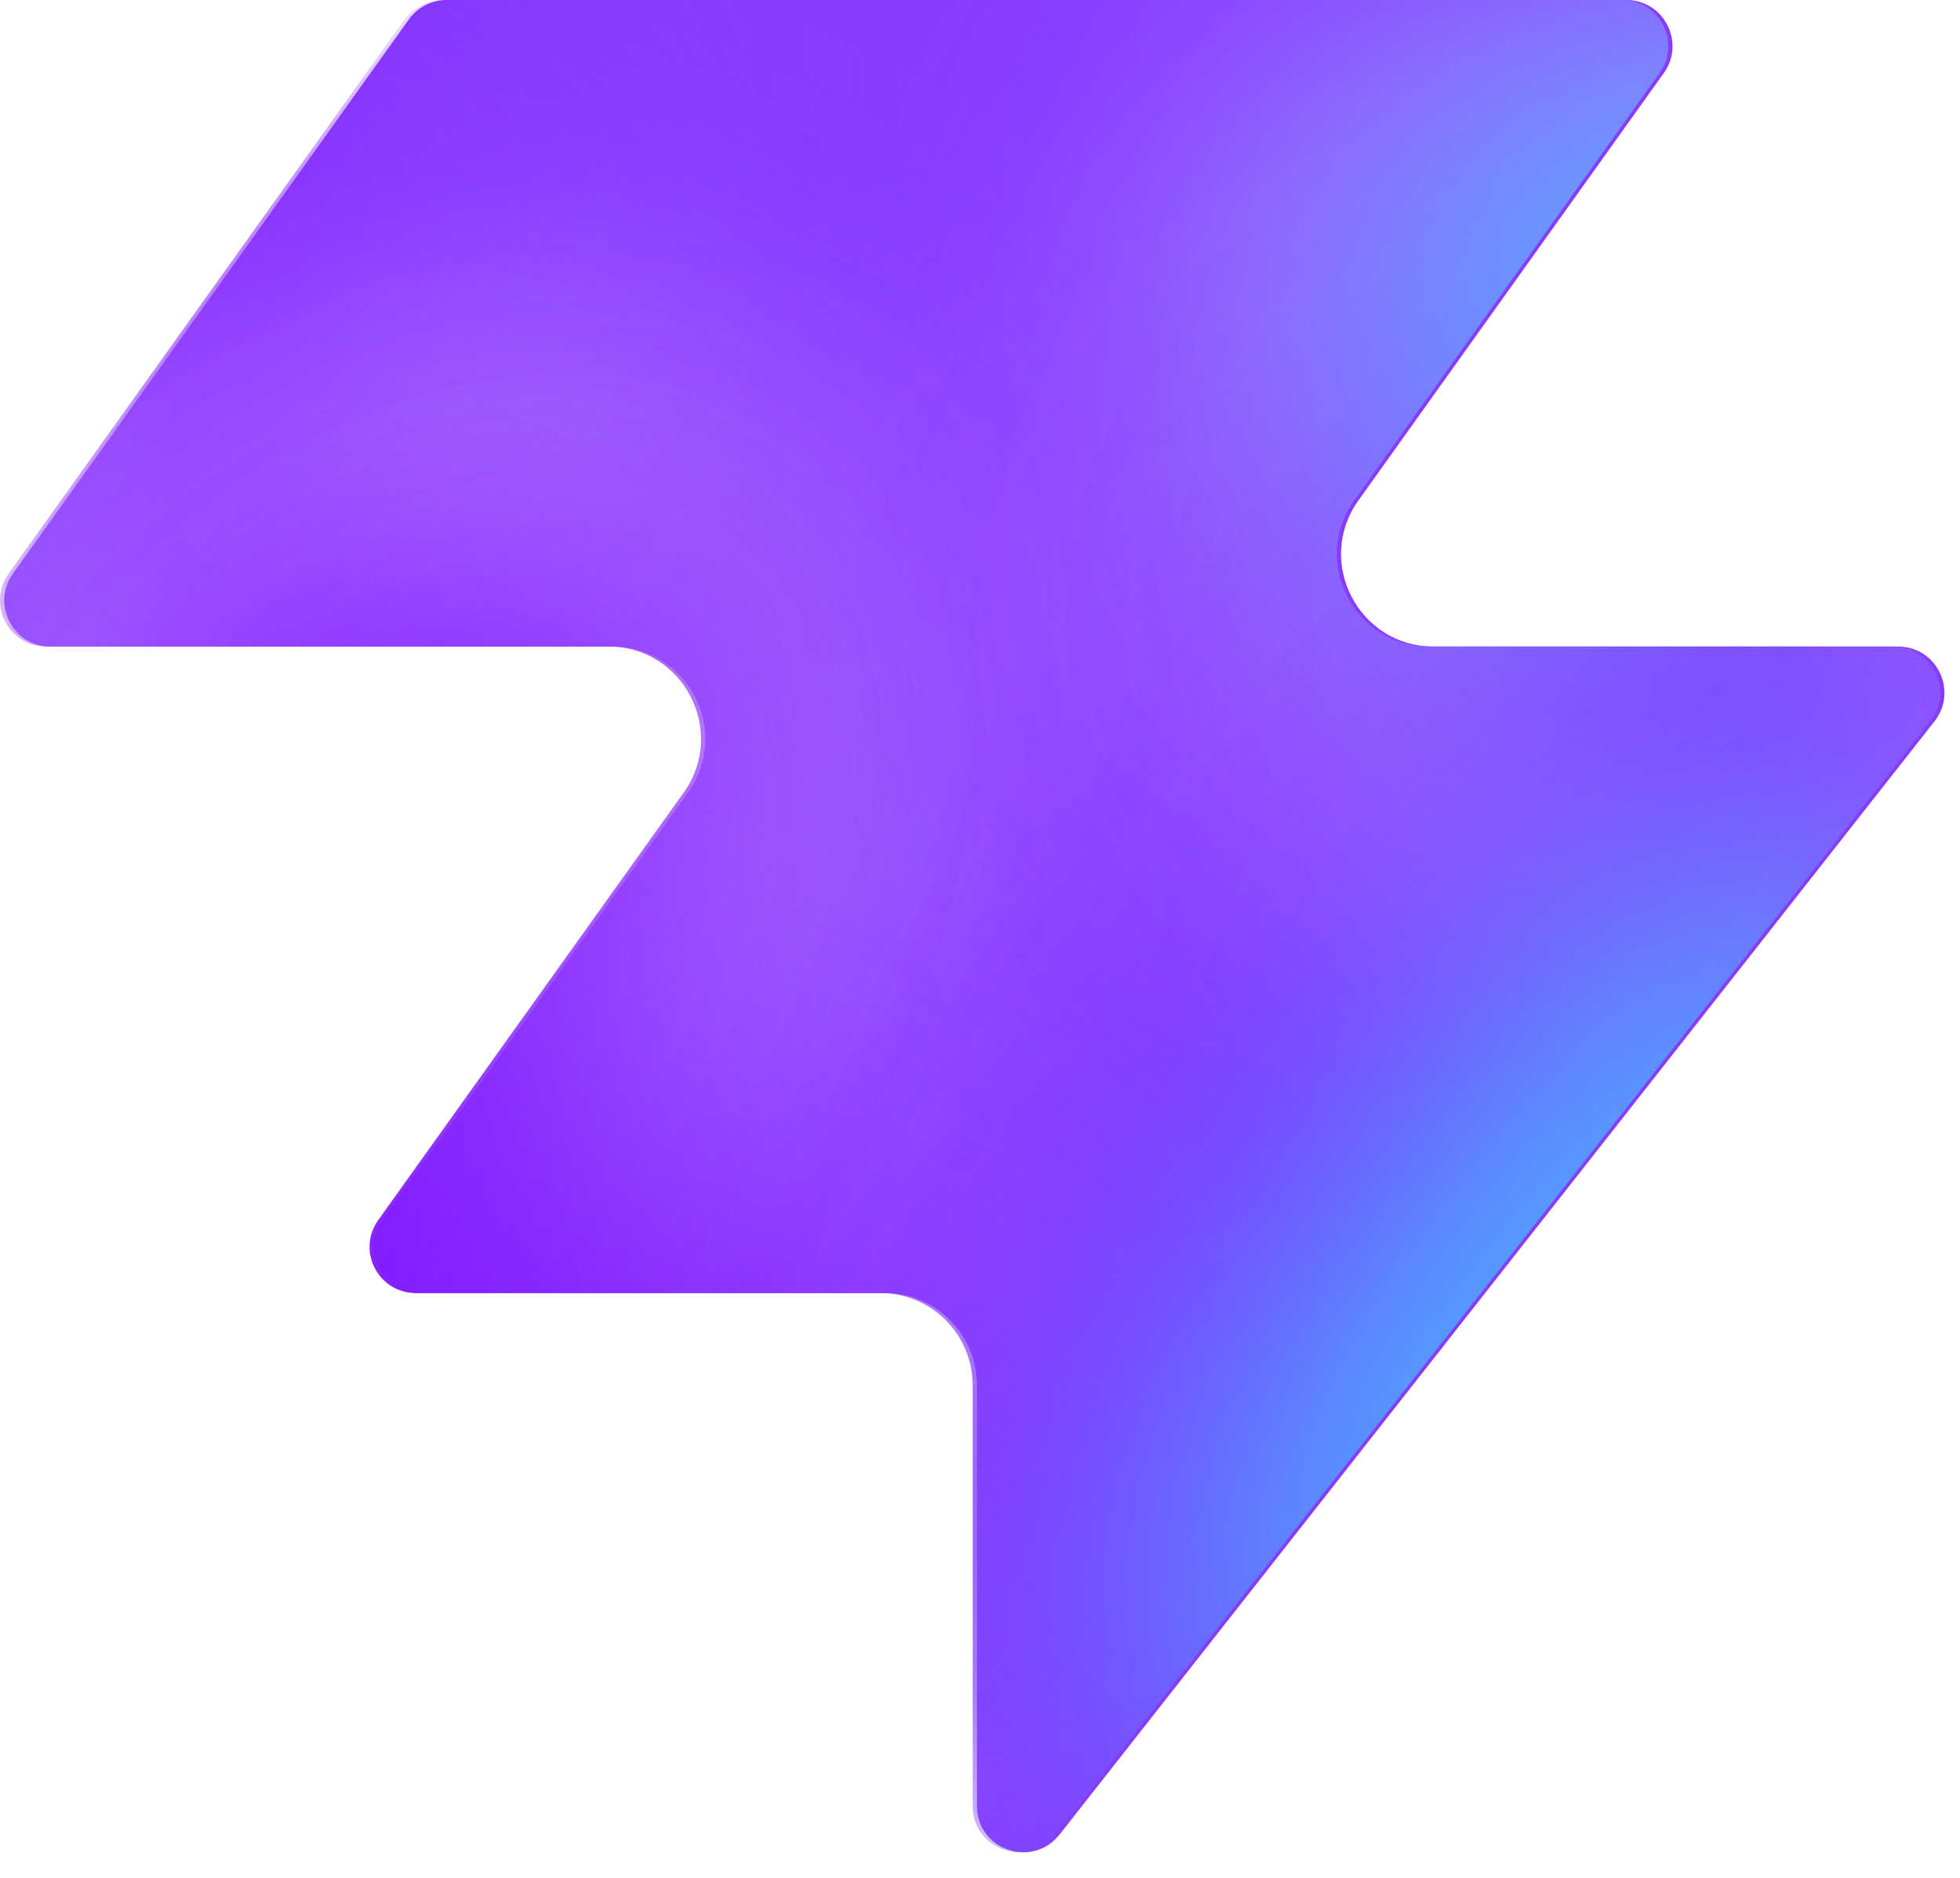
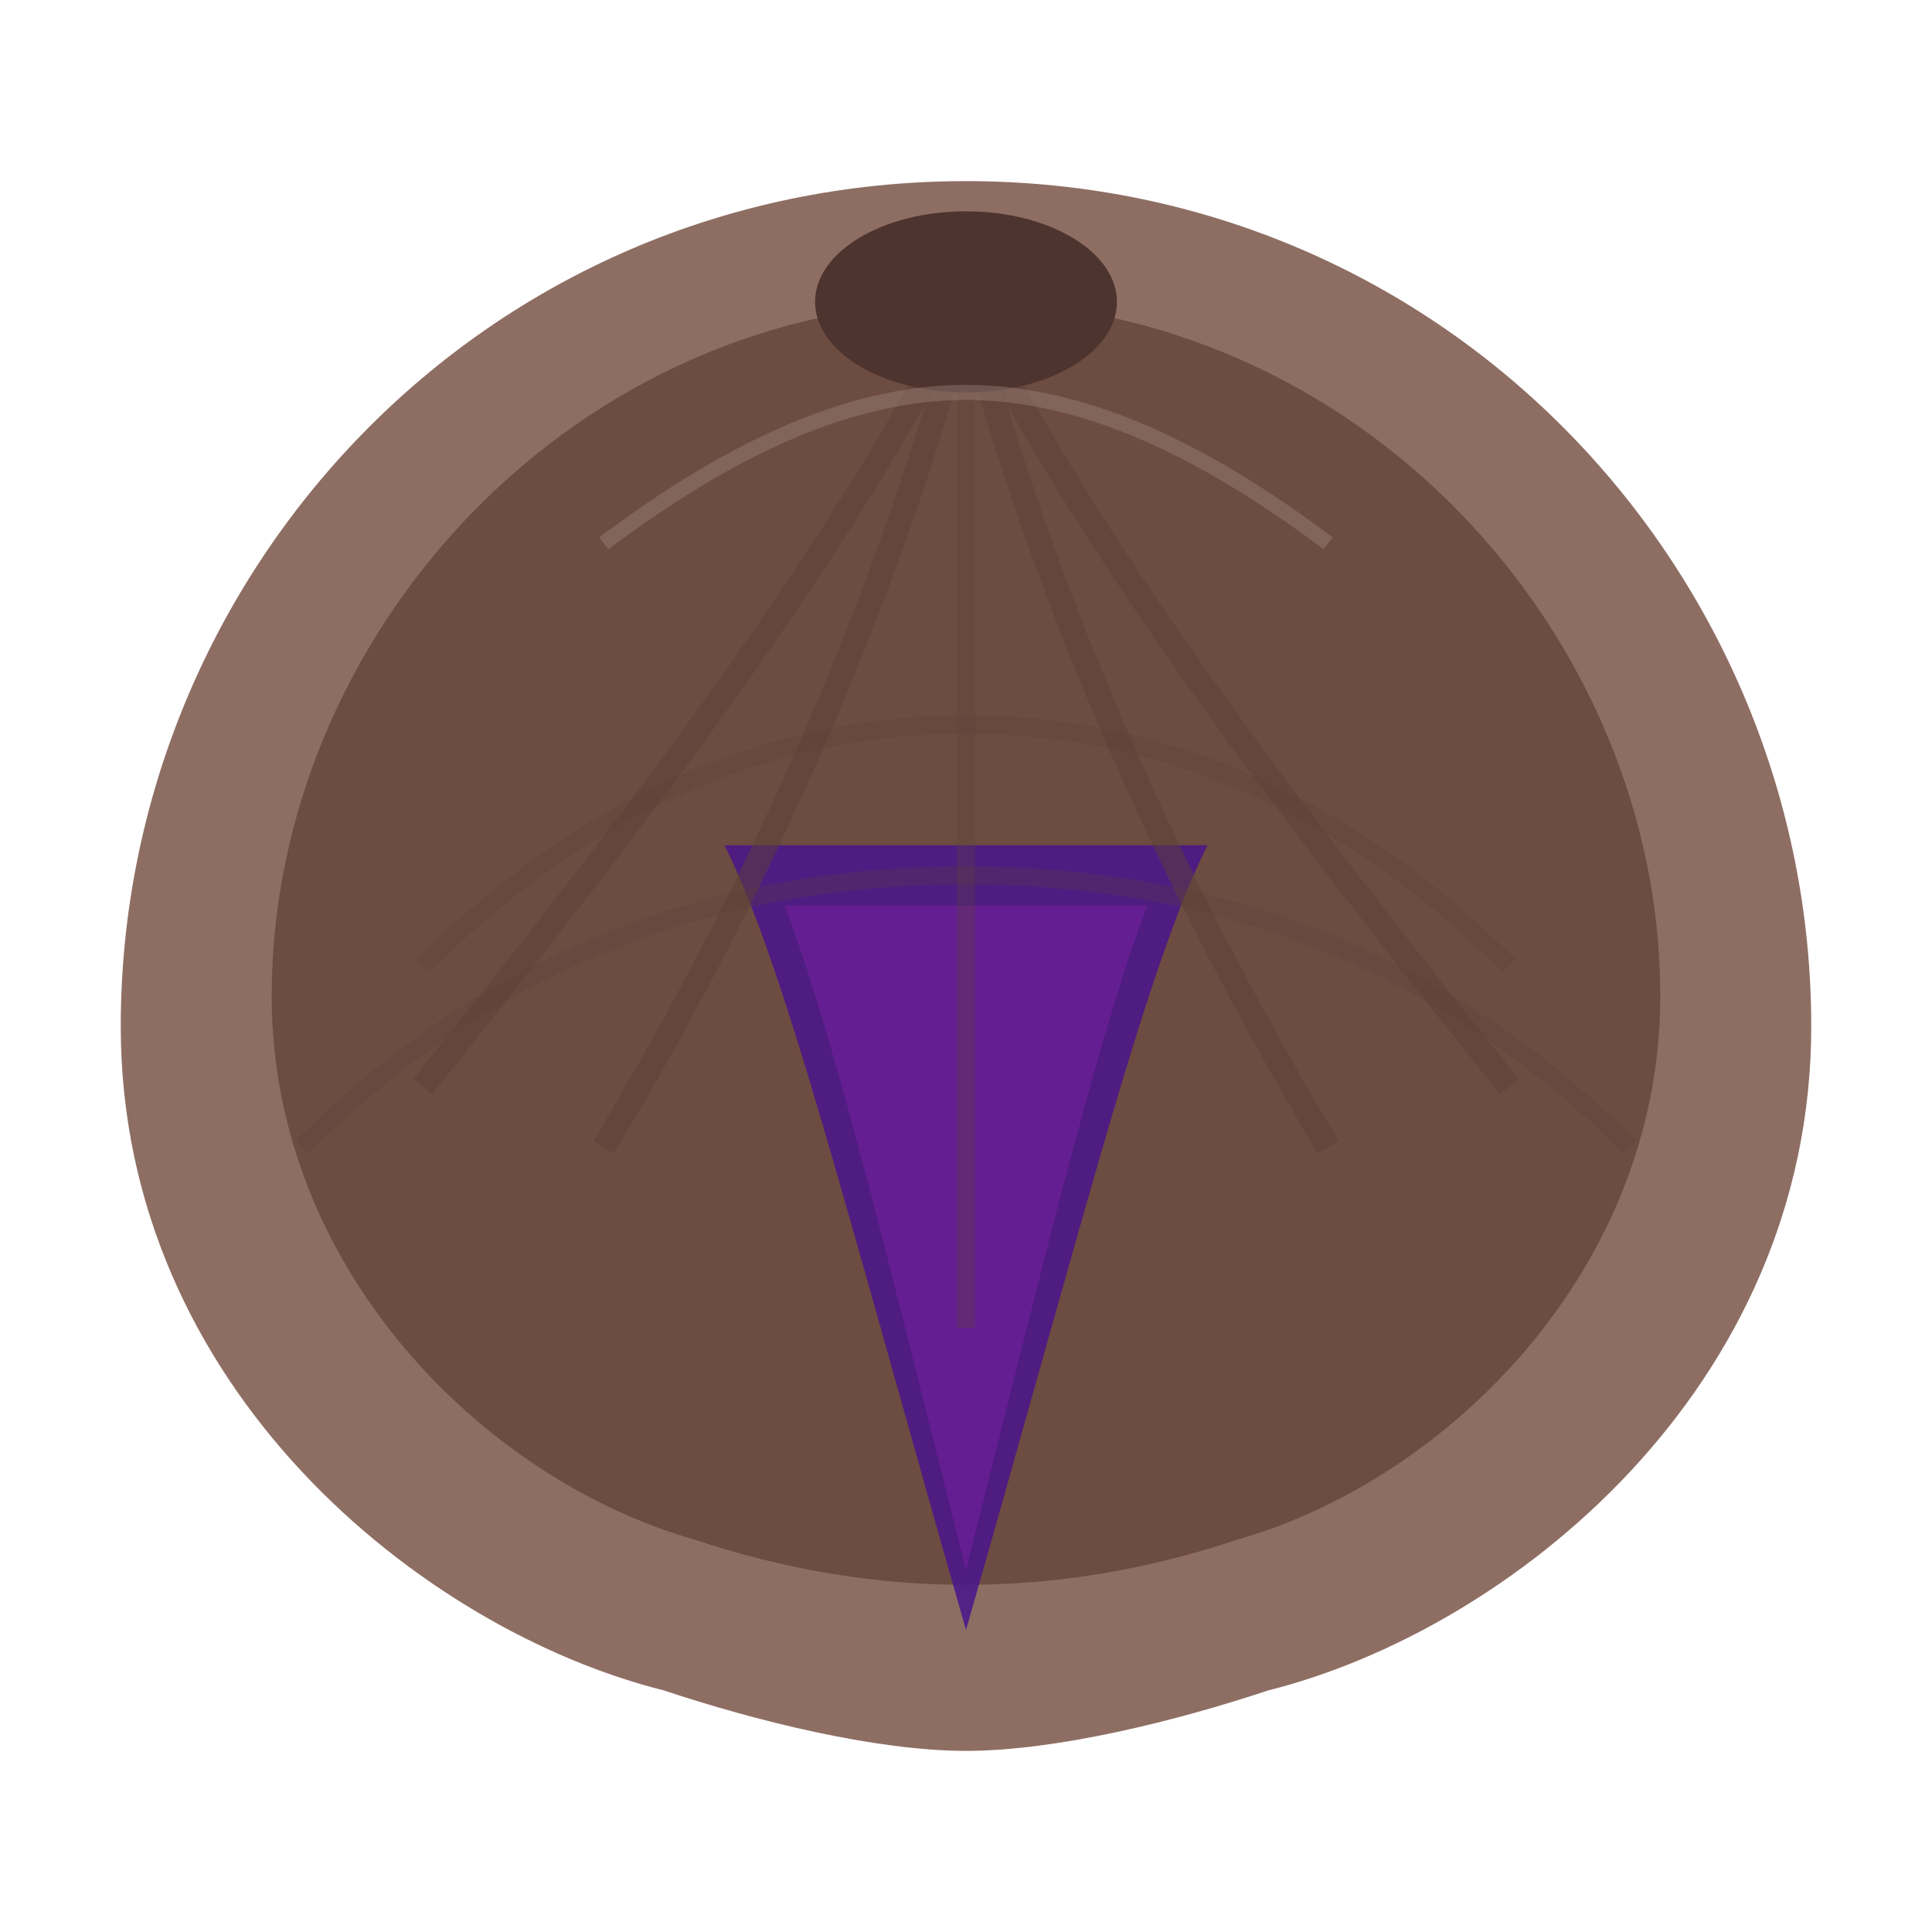
- <svg xmlns="http://www.w3.org/2000/svg" width="48" height="46" fill="none" viewBox="0 0 48 46">
-   <path fill="#863bff" d="M25.946 44.938c-.664.845-2.021.375-2.021-.698V33.937a2.26 2.26 0 0 0-2.262-2.262H10.287c-.92 0-1.456-1.04-.92-1.788l7.48-10.471c1.07-1.497 0-3.578-1.842-3.578H1.237c-.92 0-1.456-1.04-.92-1.788L10.013.474c.214-.297.556-.474.92-.474h28.894c.92 0 1.456 1.04.92 1.788l-7.48 10.471c-1.07 1.498 0 3.579 1.842 3.579h11.377c.943 0 1.473 1.088.89 1.83L25.947 44.94z" style="fill:#863bff;fill:color(display-p3 .525 .23 1);fill-opacity:1" />
-   <mask id="a" width="48" height="46" x="0" y="0" maskUnits="userSpaceOnUse" style="mask-type:alpha">
-     <path fill="#000" d="M25.842 44.938c-.664.844-2.021.375-2.021-.698V33.937a2.26 2.26 0 0 0-2.262-2.262H10.183c-.92 0-1.456-1.04-.92-1.788l7.48-10.471c1.07-1.498 0-3.579-1.842-3.579H1.133c-.92 0-1.456-1.04-.92-1.787L9.91.473c.214-.297.556-.474.92-.474h28.894c.92 0 1.456 1.04.92 1.788l-7.48 10.471c-1.07 1.498 0 3.578 1.842 3.578h11.377c.943 0 1.473 1.088.89 1.832L25.843 44.94z" style="fill:#000;fill-opacity:1" />
-   </mask>
-   <g mask="url(#a)">
-     <g filter="url(#b)">
-       <ellipse cx="5.508" cy="14.704" fill="#ede6ff" rx="5.508" ry="14.704" style="fill:#ede6ff;fill:color(display-p3 .927 .903 1);fill-opacity:1" transform="matrix(.00324 1 1 -.00324 -4.47 31.516)" />
-     </g>
-     <g filter="url(#c)">
-       <ellipse cx="10.399" cy="29.851" fill="#ede6ff" rx="10.399" ry="29.851" style="fill:#ede6ff;fill:color(display-p3 .927 .903 1);fill-opacity:1" transform="matrix(.00324 1 1 -.00324 -39.328 7.883)" />
-     </g>
-     <g filter="url(#d)">
-       <ellipse cx="5.508" cy="30.487" fill="#7e14ff" rx="5.508" ry="30.487" style="fill:#7e14ff;fill:color(display-p3 .492 .077 1);fill-opacity:1" transform="rotate(89.814 -25.913 -14.639)scale(1 -1)" />
-     </g>
-     <g filter="url(#e)">
-       <ellipse cx="5.508" cy="30.599" fill="#7e14ff" rx="5.508" ry="30.599" style="fill:#7e14ff;fill:color(display-p3 .492 .077 1);fill-opacity:1" transform="rotate(89.814 -32.644 -3.334)scale(1 -1)" />
-     </g>
-     <g filter="url(#f)">
-       <ellipse cx="5.508" cy="30.599" fill="#7e14ff" rx="5.508" ry="30.599" style="fill:#7e14ff;fill:color(display-p3 .492 .077 1);fill-opacity:1" transform="matrix(.00324 1 1 -.00324 -34.34 30.47)" />
-     </g>
-     <g filter="url(#g)">
-       <ellipse cx="14.072" cy="22.078" fill="#ede6ff" rx="14.072" ry="22.078" style="fill:#ede6ff;fill:color(display-p3 .927 .903 1);fill-opacity:1" transform="rotate(93.35 24.506 48.493)scale(-1 1)" />
-     </g>
-     <g filter="url(#h)">
-       <ellipse cx="3.47" cy="21.501" fill="#7e14ff" rx="3.47" ry="21.501" style="fill:#7e14ff;fill:color(display-p3 .492 .077 1);fill-opacity:1" transform="rotate(89.009 28.708 47.59)scale(-1 1)" />
-     </g>
-     <g filter="url(#i)">
-       <ellipse cx="3.47" cy="21.501" fill="#7e14ff" rx="3.47" ry="21.501" style="fill:#7e14ff;fill:color(display-p3 .492 .077 1);fill-opacity:1" transform="rotate(89.009 28.708 47.59)scale(-1 1)" />
-     </g>
-     <g filter="url(#j)">
-       <ellipse cx=".387" cy="8.972" fill="#7e14ff" rx="4.407" ry="29.108" style="fill:#7e14ff;fill:color(display-p3 .492 .077 1);fill-opacity:1" transform="rotate(39.51 .387 8.972)" />
-     </g>
-     <g filter="url(#k)">
-       <ellipse cx="47.523" cy="-6.092" fill="#7e14ff" rx="4.407" ry="29.108" style="fill:#7e14ff;fill:color(display-p3 .492 .077 1);fill-opacity:1" transform="rotate(37.892 47.523 -6.092)" />
-     </g>
-     <g filter="url(#l)">
-       <ellipse cx="41.412" cy="6.333" fill="#47bfff" rx="5.971" ry="9.665" style="fill:#47bfff;fill:color(display-p3 .28 .748 1);fill-opacity:1" transform="rotate(37.892 41.412 6.333)" />
-     </g>
-     <g filter="url(#m)">
-       <ellipse cx="-1.879" cy="38.332" fill="#7e14ff" rx="4.407" ry="29.108" style="fill:#7e14ff;fill:color(display-p3 .492 .077 1);fill-opacity:1" transform="rotate(37.892 -1.88 38.332)" />
-     </g>
-     <g filter="url(#n)">
-       <ellipse cx="-1.879" cy="38.332" fill="#7e14ff" rx="4.407" ry="29.108" style="fill:#7e14ff;fill:color(display-p3 .492 .077 1);fill-opacity:1" transform="rotate(37.892 -1.88 38.332)" />
-     </g>
-     <g filter="url(#o)">
-       <ellipse cx="35.651" cy="29.907" fill="#7e14ff" rx="4.407" ry="29.108" style="fill:#7e14ff;fill:color(display-p3 .492 .077 1);fill-opacity:1" transform="rotate(37.892 35.651 29.907)" />
-     </g>
-     <g filter="url(#p)">
-       <ellipse cx="38.418" cy="32.4" fill="#47bfff" rx="5.971" ry="15.297" style="fill:#47bfff;fill:color(display-p3 .28 .748 1);fill-opacity:1" transform="rotate(37.892 38.418 32.4)" />
-     </g>
-   </g>
-   <defs>
-     <filter id="b" width="60.045" height="41.654" x="-19.77" y="16.149" color-interpolation-filters="sRGB" filterUnits="userSpaceOnUse">
-       <feFlood flood-opacity="0" result="BackgroundImageFix" />
-       <feBlend in="SourceGraphic" in2="BackgroundImageFix" result="shape" />
-       <feGaussianBlur result="effect1_foregroundBlur_2002_17158" stdDeviation="7.659" />
-     </filter>
-     <filter id="c" width="90.34" height="51.437" x="-54.613" y="-7.533" color-interpolation-filters="sRGB" filterUnits="userSpaceOnUse">
-       <feFlood flood-opacity="0" result="BackgroundImageFix" />
-       <feBlend in="SourceGraphic" in2="BackgroundImageFix" result="shape" />
-       <feGaussianBlur result="effect1_foregroundBlur_2002_17158" stdDeviation="7.659" />
-     </filter>
-     <filter id="d" width="79.355" height="29.4" x="-49.64" y="2.03" color-interpolation-filters="sRGB" filterUnits="userSpaceOnUse">
-       <feFlood flood-opacity="0" result="BackgroundImageFix" />
-       <feBlend in="SourceGraphic" in2="BackgroundImageFix" result="shape" />
-       <feGaussianBlur result="effect1_foregroundBlur_2002_17158" stdDeviation="4.596" />
-     </filter>
-     <filter id="e" width="79.579" height="29.4" x="-45.045" y="20.029" color-interpolation-filters="sRGB" filterUnits="userSpaceOnUse">
-       <feFlood flood-opacity="0" result="BackgroundImageFix" />
-       <feBlend in="SourceGraphic" in2="BackgroundImageFix" result="shape" />
-       <feGaussianBlur result="effect1_foregroundBlur_2002_17158" stdDeviation="4.596" />
-     </filter>
-     <filter id="f" width="79.579" height="29.4" x="-43.513" y="21.178" color-interpolation-filters="sRGB" filterUnits="userSpaceOnUse">
-       <feFlood flood-opacity="0" result="BackgroundImageFix" />
-       <feBlend in="SourceGraphic" in2="BackgroundImageFix" result="shape" />
-       <feGaussianBlur result="effect1_foregroundBlur_2002_17158" stdDeviation="4.596" />
-     </filter>
-     <filter id="g" width="74.749" height="58.852" x="15.756" y="-17.901" color-interpolation-filters="sRGB" filterUnits="userSpaceOnUse">
-       <feFlood flood-opacity="0" result="BackgroundImageFix" />
-       <feBlend in="SourceGraphic" in2="BackgroundImageFix" result="shape" />
-       <feGaussianBlur result="effect1_foregroundBlur_2002_17158" stdDeviation="7.659" />
-     </filter>
-     <filter id="h" width="61.377" height="25.362" x="23.548" y="2.284" color-interpolation-filters="sRGB" filterUnits="userSpaceOnUse">
-       <feFlood flood-opacity="0" result="BackgroundImageFix" />
-       <feBlend in="SourceGraphic" in2="BackgroundImageFix" result="shape" />
-       <feGaussianBlur result="effect1_foregroundBlur_2002_17158" stdDeviation="4.596" />
-     </filter>
-     <filter id="i" width="61.377" height="25.362" x="23.548" y="2.284" color-interpolation-filters="sRGB" filterUnits="userSpaceOnUse">
-       <feFlood flood-opacity="0" result="BackgroundImageFix" />
-       <feBlend in="SourceGraphic" in2="BackgroundImageFix" result="shape" />
-       <feGaussianBlur result="effect1_foregroundBlur_2002_17158" stdDeviation="4.596" />
-     </filter>
-     <filter id="j" width="56.045" height="63.649" x="-27.636" y="-22.853" color-interpolation-filters="sRGB" filterUnits="userSpaceOnUse">
-       <feFlood flood-opacity="0" result="BackgroundImageFix" />
-       <feBlend in="SourceGraphic" in2="BackgroundImageFix" result="shape" />
-       <feGaussianBlur result="effect1_foregroundBlur_2002_17158" stdDeviation="4.596" />
-     </filter>
-     <filter id="k" width="54.814" height="64.646" x="20.116" y="-38.415" color-interpolation-filters="sRGB" filterUnits="userSpaceOnUse">
-       <feFlood flood-opacity="0" result="BackgroundImageFix" />
-       <feBlend in="SourceGraphic" in2="BackgroundImageFix" result="shape" />
-       <feGaussianBlur result="effect1_foregroundBlur_2002_17158" stdDeviation="4.596" />
-     </filter>
-     <filter id="l" width="33.541" height="35.313" x="24.641" y="-11.323" color-interpolation-filters="sRGB" filterUnits="userSpaceOnUse">
-       <feFlood flood-opacity="0" result="BackgroundImageFix" />
-       <feBlend in="SourceGraphic" in2="BackgroundImageFix" result="shape" />
-       <feGaussianBlur result="effect1_foregroundBlur_2002_17158" stdDeviation="4.596" />
-     </filter>
-     <filter id="m" width="54.814" height="64.646" x="-29.286" y="6.009" color-interpolation-filters="sRGB" filterUnits="userSpaceOnUse">
-       <feFlood flood-opacity="0" result="BackgroundImageFix" />
-       <feBlend in="SourceGraphic" in2="BackgroundImageFix" result="shape" />
-       <feGaussianBlur result="effect1_foregroundBlur_2002_17158" stdDeviation="4.596" />
-     </filter>
-     <filter id="n" width="54.814" height="64.646" x="-29.286" y="6.009" color-interpolation-filters="sRGB" filterUnits="userSpaceOnUse">
-       <feFlood flood-opacity="0" result="BackgroundImageFix" />
-       <feBlend in="SourceGraphic" in2="BackgroundImageFix" result="shape" />
-       <feGaussianBlur result="effect1_foregroundBlur_2002_17158" stdDeviation="4.596" />
-     </filter>
-     <filter id="o" width="54.814" height="64.646" x="8.244" y="-2.416" color-interpolation-filters="sRGB" filterUnits="userSpaceOnUse">
-       <feFlood flood-opacity="0" result="BackgroundImageFix" />
-       <feBlend in="SourceGraphic" in2="BackgroundImageFix" result="shape" />
-       <feGaussianBlur result="effect1_foregroundBlur_2002_17158" stdDeviation="4.596" />
-     </filter>
-     <filter id="p" width="39.409" height="43.623" x="18.713" y="10.588" color-interpolation-filters="sRGB" filterUnits="userSpaceOnUse">
-       <feFlood flood-opacity="0" result="BackgroundImageFix" />
-       <feBlend in="SourceGraphic" in2="BackgroundImageFix" result="shape" />
-       <feGaussianBlur result="effect1_foregroundBlur_2002_17158" stdDeviation="4.596" />
-     </filter>
-   </defs>
+ <svg xmlns="http://www.w3.org/2000/svg" viewBox="0 0 64 64">
+   <path d="M32 6C16 6 4 19 4 34c0 12 10 20 18 22 3 1 7 2 10 2s7-1 10-2c8-2 18-10 18-22C60 19 48 6 32 6z" fill="#8E6E63" />
+   <path d="M32 10C19 10 9 21 9 33c0 9 7 16 14 18 3 1 6 1.5 9 1.5s6-.5 9-1.5c7-2 14-9 14-18C55 21 45 10 32 10z" fill="#6D4C41" />
+   <path d="M24 28c2 4 4 12 8 26 4-14 6-22 8-26" fill="#4A148C" opacity="0.85" />
+   <path d="M26 30c1.5 4 3 10 6 22 3-12 4.5-18 6-22" fill="#7B1FA2" opacity="0.5" />
+   <path d="M32 10C28 18 22 26 14 36" stroke="#5D4037" stroke-width="0.8" fill="none" opacity="0.5" />
+   <path d="M32 10C30 18 26 28 20 38" stroke="#5D4037" stroke-width="0.8" fill="none" opacity="0.5" />
+   <path d="M32 10C34 18 38 28 44 38" stroke="#5D4037" stroke-width="0.8" fill="none" opacity="0.5" />
+   <path d="M32 10C36 18 42 26 50 36" stroke="#5D4037" stroke-width="0.8" fill="none" opacity="0.5" />
+   <path d="M32 10C32 20 32 30 32 44" stroke="#5D4037" stroke-width="0.6" fill="none" opacity="0.3" />
+   <path d="M14 32c4-4 10-8 18-8s14 4 18 8" stroke="#5D4037" stroke-width="0.6" fill="none" opacity="0.3" />
+   <path d="M10 38c5-5 12-9 22-9s17 4 22 9" stroke="#5D4037" stroke-width="0.6" fill="none" opacity="0.25" />
+   <ellipse cx="32" cy="10" rx="5" ry="3" fill="#4E342E" />
+   <path d="M20 18c4-3 8-5 12-5s8 2 12 5" stroke="#A1887F" stroke-width="0.5" fill="none" opacity="0.4" />
</svg>
